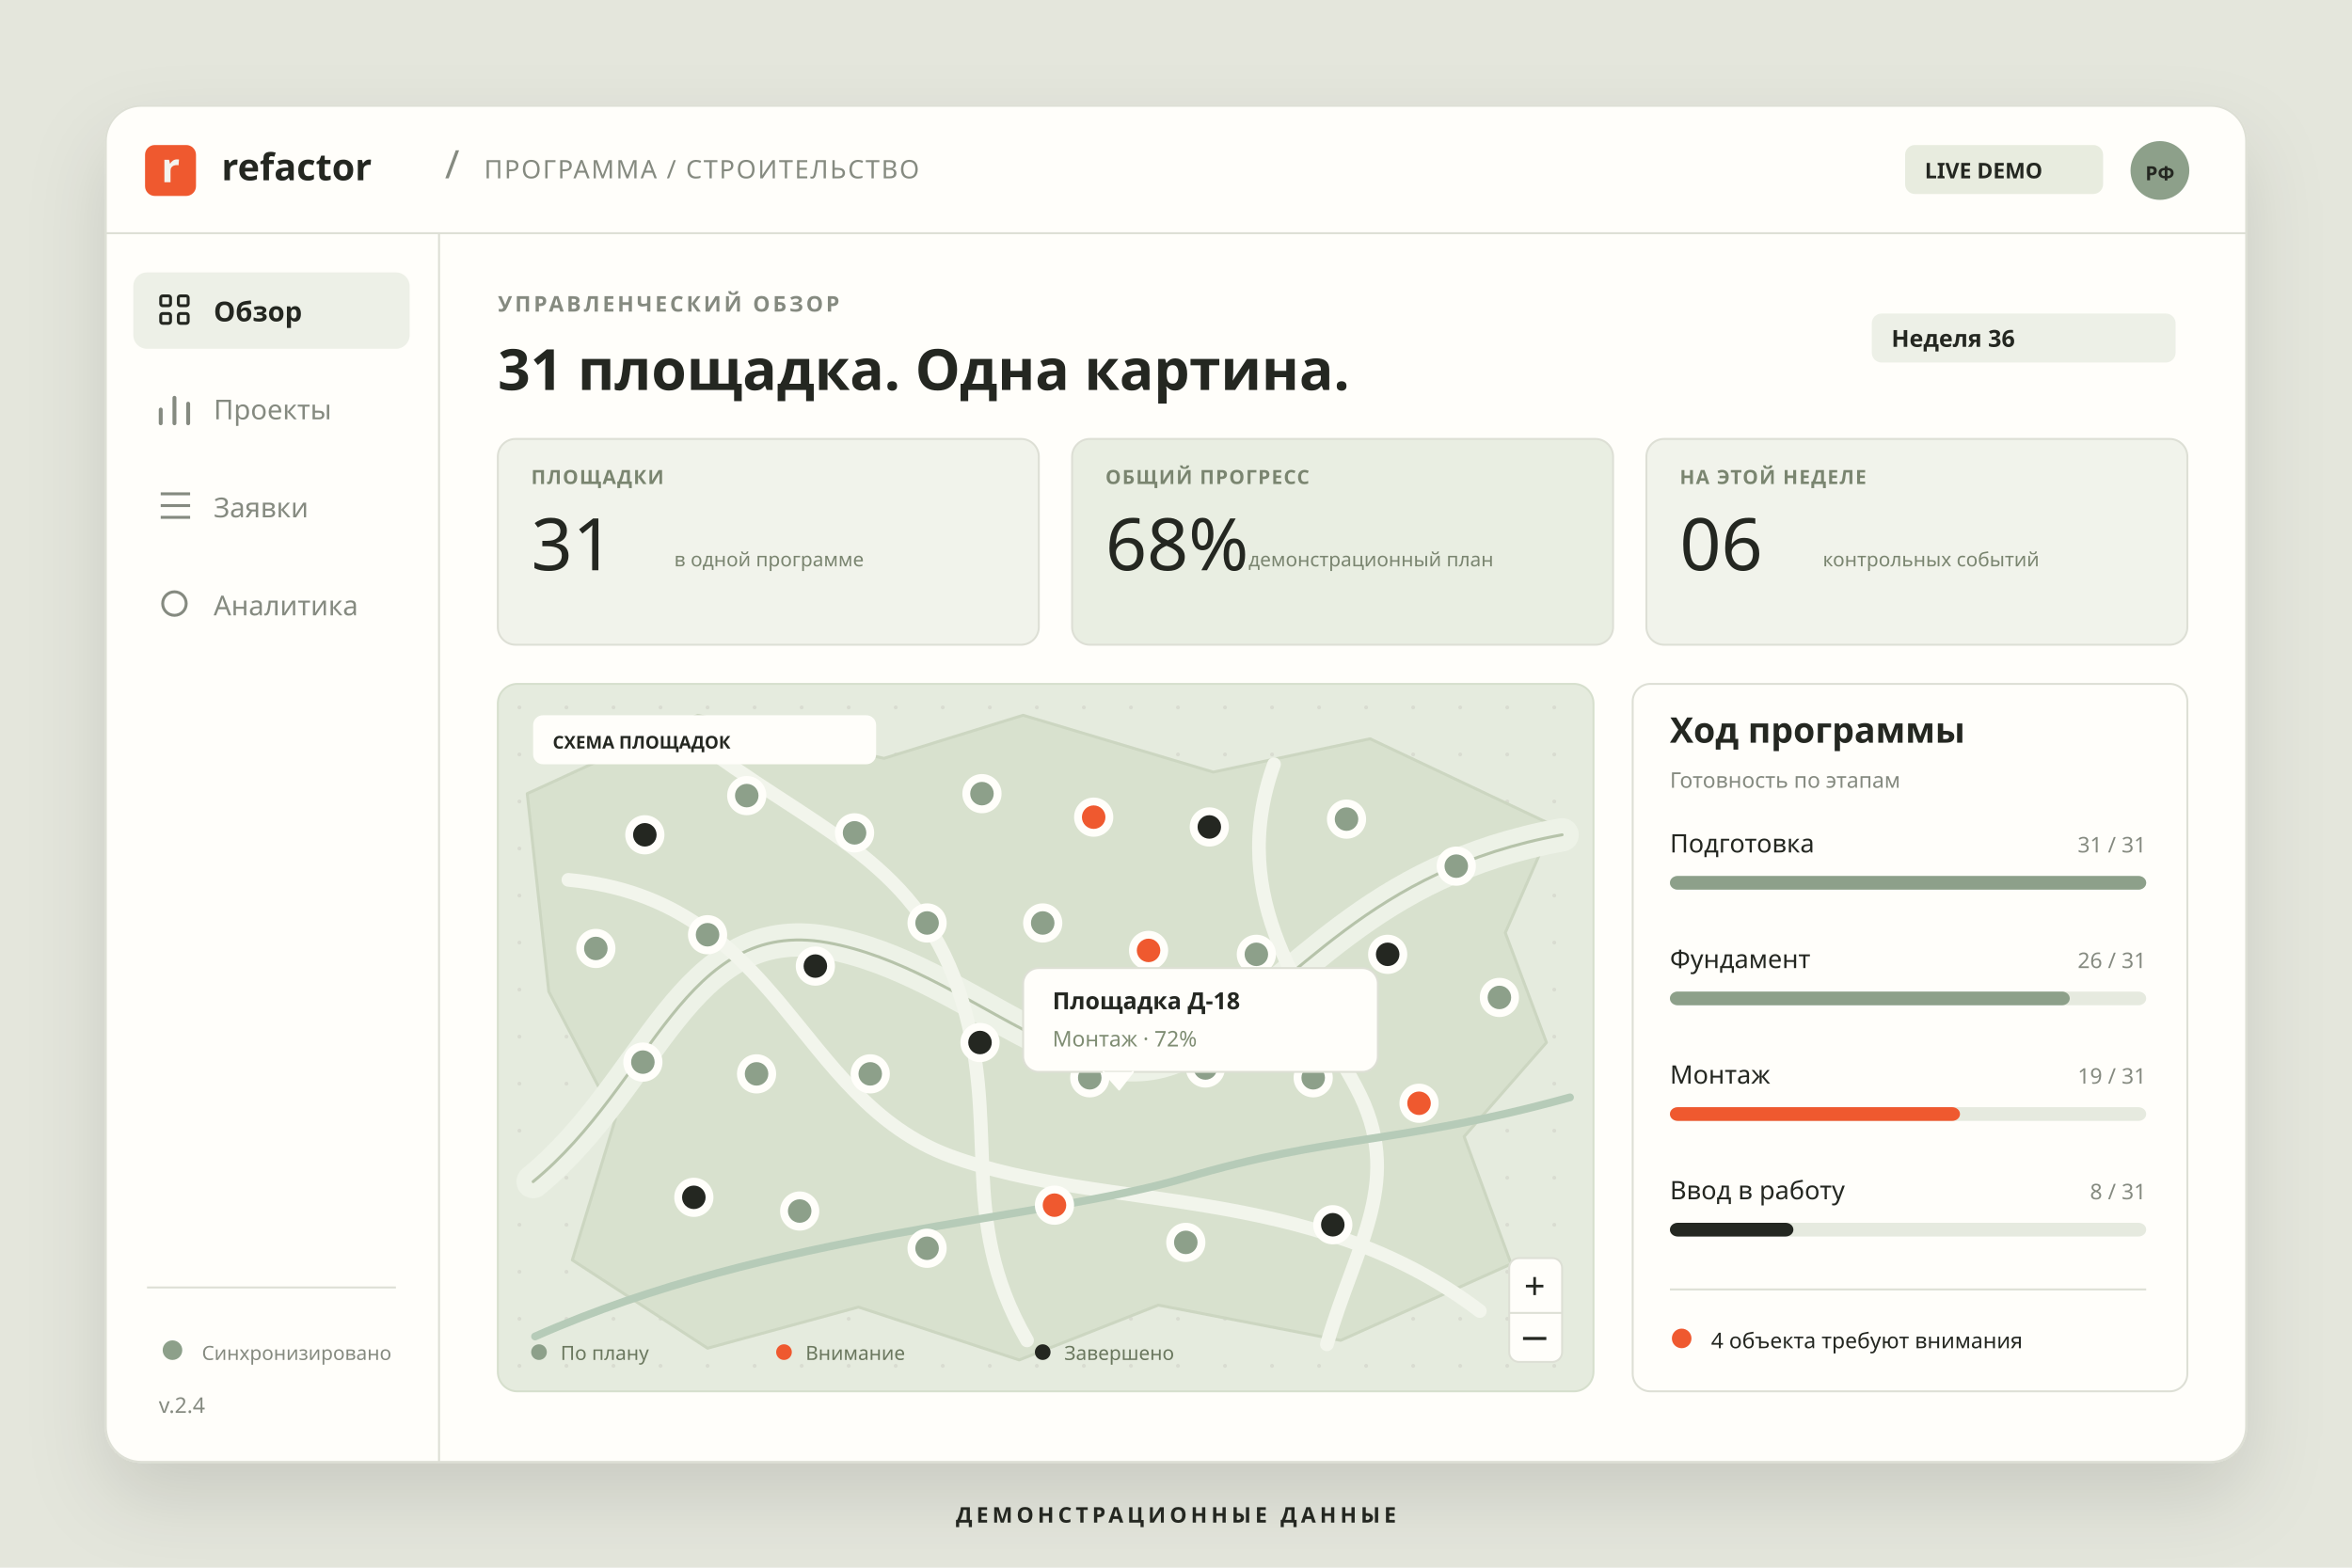
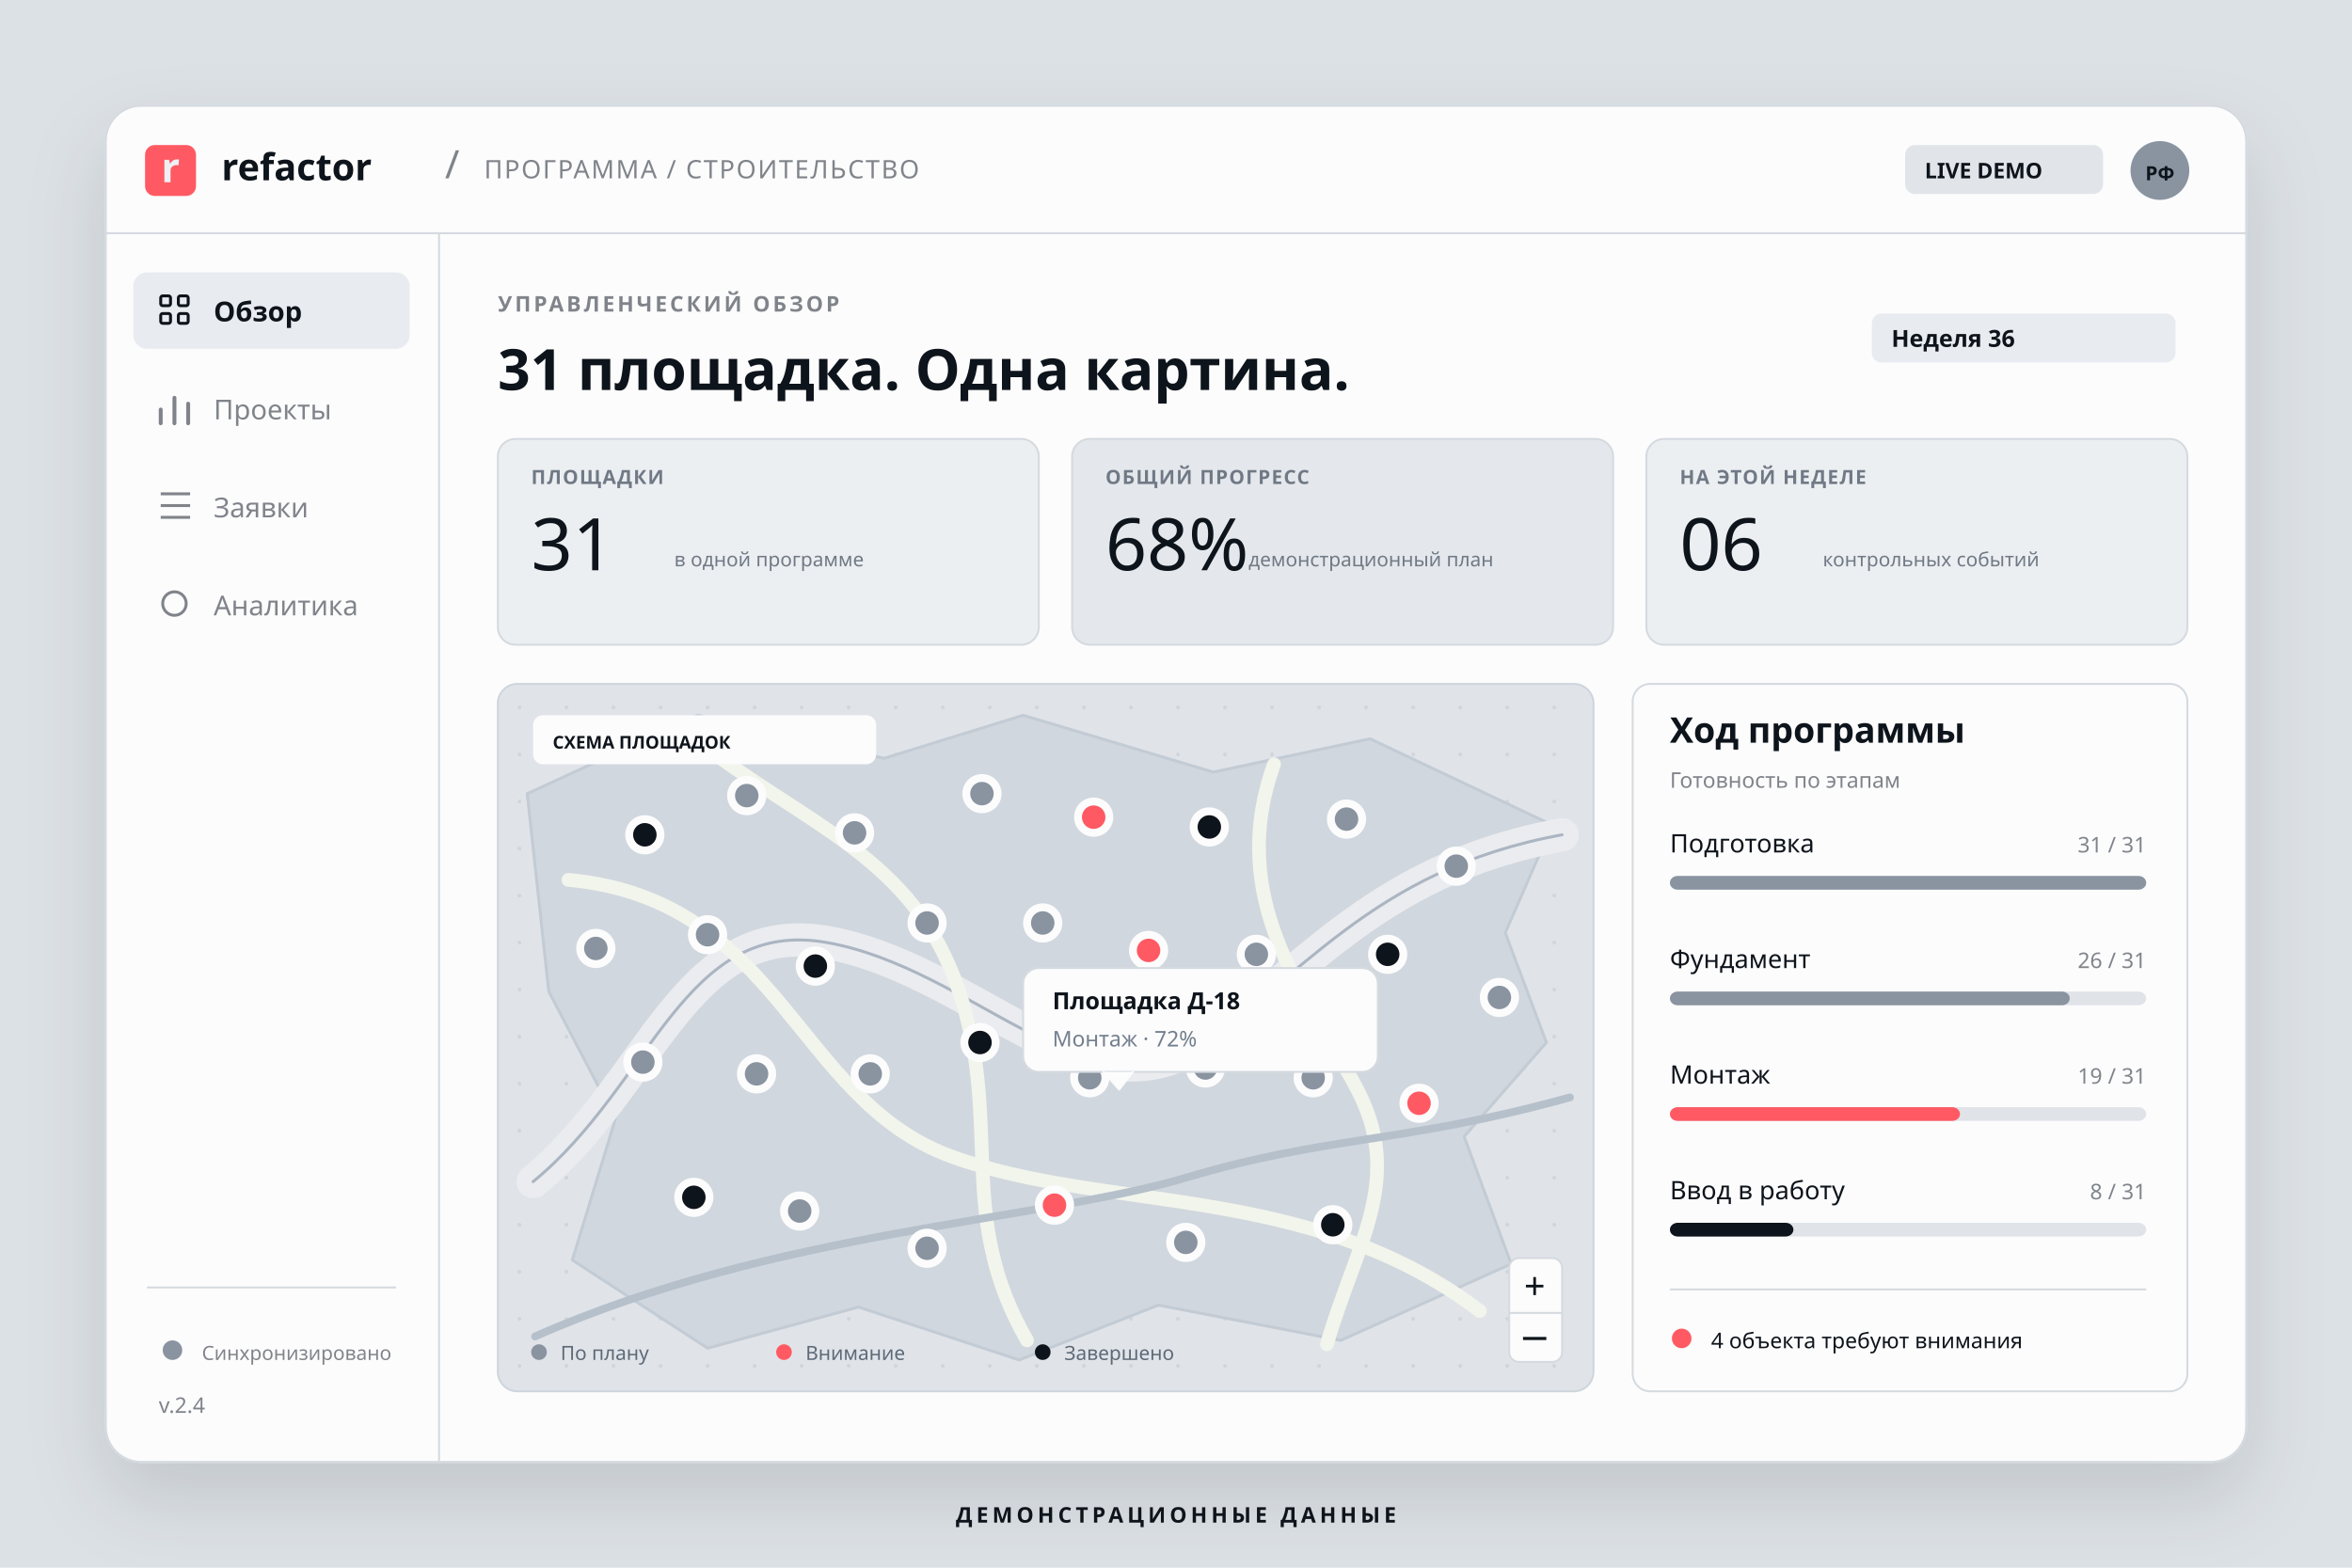
<svg xmlns="http://www.w3.org/2000/svg" width="1200" height="800" viewBox="0 0 1200 800" role="img" aria-labelledby="title desc">
  <defs>
    <filter id="shadow" x="-20%" y="-20%" width="140%" height="150%">
-       <feDropShadow dx="0" dy="18" stdDeviation="20" flood-color="#242721" flood-opacity=".12" />
+       <feDropShadow dx="0" dy="18" stdDeviation="20" flood-color="#0e141b" flood-opacity=".12" />
    </filter>
    <pattern id="dots" width="24" height="24" patternUnits="userSpaceOnUse">
-       <circle cx="1" cy="1" r="1" fill="#d9dcd1" />
+       <circle cx="1" cy="1" r="1" fill="#d1d6dc" />
    </pattern>
  </defs>
  <g font-family="Onest, sans-serif">
-     <rect x="0" y="0" width="1200" height="800" rx="0" fill="#e4e6dc" />
-     <rect x="54" y="54" width="1092" height="692" rx="18" fill="#fffefa" stroke="#dddfd5" stroke-width="1" filter="url(#shadow)" />
-     <line x1="54" y1="119" x2="1146" y2="119" stroke="#dddfd5" stroke-width="1" />
-     <rect x="74" y="74" width="26" height="26" rx="5" fill="#ef592f" />
-     <text x="87" y="93" font-size="21" fill="#f4f3ee" font-weight="650" text-anchor="middle">r</text>
-     <text x="113" y="92" font-size="19" fill="#242721" font-weight="600" text-anchor="start">refactor</text>
-     <text x="227" y="91" font-size="20" fill="#858a80" font-weight="400" text-anchor="start">/</text>
-     <text x="247" y="91" font-size="13" fill="#858a80" font-weight="500" text-anchor="start" letter-spacing=".8">ПРОГРАММА / СТРОИТЕЛЬСТВО</text>
-     <rect x="972" y="74" width="101" height="25" rx="5" fill="#e8ecdf" />
-     <text x="982" y="91" font-size="11" fill="#242721" font-weight="600" text-anchor="start">LIVE DEMO</text>
-     <circle cx="1102" cy="87" r="15" fill="#8da08a" />
-     <text x="1102" y="92" font-size="10" fill="#242721" font-weight="700" text-anchor="middle">РФ</text>
-     <line x1="224" y1="119" x2="224" y2="746" stroke="#dddfd5" stroke-width="1" />
-     <rect x="68" y="139" width="141" height="39" rx="7" fill="#edf0e7" />
-     <rect x="82" y="151" width="5" height="5" rx="1" fill="none" stroke="#242721" stroke-width="1.5" />
-     <rect x="91" y="151" width="5" height="5" rx="1" fill="none" stroke="#242721" stroke-width="1.5" />
-     <rect x="82" y="160" width="5" height="5" rx="1" fill="none" stroke="#242721" stroke-width="1.5" />
-     <rect x="91" y="160" width="5" height="5" rx="1" fill="none" stroke="#242721" stroke-width="1.5" />
-     <text x="109" y="164" font-size="14" fill="#242721" font-weight="550" text-anchor="start">Обзор</text>
-     <path d="M82 216 V209 M89 216 V203 M96 216 V206" fill="none" stroke="#858a80" stroke-width="2" stroke-linecap="round" stroke-linejoin="round" />
-     <text x="109" y="214" font-size="14" fill="#858a80" font-weight="400" text-anchor="start">Проекты</text>
-     <line x1="82" y1="252" x2="97" y2="252" stroke="#858a80" stroke-width="1.5" />
-     <line x1="82" y1="258" x2="97" y2="258" stroke="#858a80" stroke-width="1.5" />
-     <line x1="82" y1="264" x2="97" y2="264" stroke="#858a80" stroke-width="1.5" />
-     <text x="109" y="264" font-size="14" fill="#858a80" font-weight="400" text-anchor="start">Заявки</text>
-     <circle cx="89" cy="308" r="6" fill="none" stroke="#858a80" stroke-width="1.5" />
-     <text x="109" y="314" font-size="14" fill="#858a80" font-weight="400" text-anchor="start">Аналитика</text>
-     <line x1="75" y1="657" x2="202" y2="657" stroke="#dddfd5" stroke-width="1" />
-     <circle cx="88" cy="689" r="5" fill="#8da08a" />
-     <text x="103" y="694" font-size="10" fill="#858a80" font-weight="400" text-anchor="start">Синхронизировано</text>
-     <text x="81" y="721" font-size="11" fill="#858a80" font-weight="400" text-anchor="start">v.2.4</text>
-     <text x="254" y="159" font-size="11" fill="#858a80" font-weight="600" text-anchor="start" letter-spacing="1.4">УПРАВЛЕНЧЕСКИЙ ОБЗОР</text>
-     <text x="254" y="199" font-size="29" fill="#242721" font-weight="550" text-anchor="start">31 площадка. Одна картина.</text>
-     <rect x="955" y="160" width="155" height="25" rx="5" fill="#edf0e7" />
-     <text x="965" y="177" font-size="12" fill="#242721" font-weight="600" text-anchor="start">Неделя 36</text>
-     <rect x="254" y="224" width="276" height="105" rx="9" fill="#f1f3eb" stroke="#dddfd5" stroke-width="1" />
-     <text x="271" y="247" font-size="10" fill="#7a8570" font-weight="600" text-anchor="start" letter-spacing=".6">ПЛОЩАДКИ</text>
-     <text x="271" y="291" font-size="37" fill="#242721" font-weight="500" text-anchor="start">31</text>
-     <text x="344" y="289" font-size="10" fill="#7a8570" font-weight="400" text-anchor="start">в одной программе</text>
-     <rect x="547" y="224" width="276" height="105" rx="9" fill="#e9eee2" stroke="#dddfd5" stroke-width="1" />
-     <text x="564" y="247" font-size="10" fill="#7a8570" font-weight="600" text-anchor="start" letter-spacing=".6">ОБЩИЙ ПРОГРЕСС</text>
-     <text x="564" y="291" font-size="37" fill="#242721" font-weight="500" text-anchor="start">68%</text>
-     <text x="637" y="289" font-size="10" fill="#7a8570" font-weight="400" text-anchor="start">демонстрационный план</text>
-     <rect x="840" y="224" width="276" height="105" rx="9" fill="#f1f3eb" stroke="#dddfd5" stroke-width="1" />
-     <text x="857" y="247" font-size="10" fill="#7a8570" font-weight="600" text-anchor="start" letter-spacing=".6">НА ЭТОЙ НЕДЕЛЕ</text>
-     <text x="857" y="291" font-size="37" fill="#242721" font-weight="500" text-anchor="start">06</text>
-     <text x="930" y="289" font-size="10" fill="#7a8570" font-weight="400" text-anchor="start">контрольных событий</text>
-     <rect x="254" y="349" width="559" height="361" rx="10" fill="#e5ebde" stroke="#d6dfcd" stroke-width="1" />
+     <rect x="0" y="0" width="1200" height="800" rx="0" fill="#dce1e6" />
+     <rect x="54" y="54" width="1092" height="692" rx="18" fill="#fcfcfd" stroke="#d5dadf" stroke-width="1" filter="url(#shadow)" />
+     <line x1="54" y1="119" x2="1146" y2="119" stroke="#d5dadf" stroke-width="1" />
+     <rect x="74" y="74" width="26" height="26" rx="5" fill="#ff5a63" />
+     <text x="87" y="93" font-size="21" fill="#eef0f3" font-weight="650" text-anchor="middle">r</text>
+     <text x="113" y="92" font-size="19" fill="#0e141b" font-weight="600" text-anchor="start">refactor</text>
+     <text x="227" y="91" font-size="20" fill="#80848a" font-weight="400" text-anchor="start">/</text>
+     <text x="247" y="91" font-size="13" fill="#80848a" font-weight="500" text-anchor="start" letter-spacing=".8">ПРОГРАММА / СТРОИТЕЛЬСТВО</text>
+     <rect x="972" y="74" width="101" height="25" rx="5" fill="#e1e5ea" />
+     <text x="982" y="91" font-size="11" fill="#0e141b" font-weight="600" text-anchor="start">LIVE DEMO</text>
+     <circle cx="1102" cy="87" r="15" fill="#8a94a0" />
+     <text x="1102" y="92" font-size="10" fill="#0e141b" font-weight="700" text-anchor="middle">РФ</text>
+     <line x1="224" y1="119" x2="224" y2="746" stroke="#d5dadf" stroke-width="1" />
+     <rect x="68" y="139" width="141" height="39" rx="7" fill="#e8ebef" />
+     <rect x="82" y="151" width="5" height="5" rx="1" fill="none" stroke="#0e141b" stroke-width="1.5" />
+     <rect x="91" y="151" width="5" height="5" rx="1" fill="none" stroke="#0e141b" stroke-width="1.5" />
+     <rect x="82" y="160" width="5" height="5" rx="1" fill="none" stroke="#0e141b" stroke-width="1.5" />
+     <rect x="91" y="160" width="5" height="5" rx="1" fill="none" stroke="#0e141b" stroke-width="1.5" />
+     <text x="109" y="164" font-size="14" fill="#0e141b" font-weight="550" text-anchor="start">Обзор</text>
+     <path d="M82 216 V209 M89 216 V203 M96 216 V206" fill="none" stroke="#80848a" stroke-width="2" stroke-linecap="round" stroke-linejoin="round" />
+     <text x="109" y="214" font-size="14" fill="#80848a" font-weight="400" text-anchor="start">Проекты</text>
+     <line x1="82" y1="252" x2="97" y2="252" stroke="#80848a" stroke-width="1.5" />
+     <line x1="82" y1="258" x2="97" y2="258" stroke="#80848a" stroke-width="1.5" />
+     <line x1="82" y1="264" x2="97" y2="264" stroke="#80848a" stroke-width="1.5" />
+     <text x="109" y="264" font-size="14" fill="#80848a" font-weight="400" text-anchor="start">Заявки</text>
+     <circle cx="89" cy="308" r="6" fill="none" stroke="#80848a" stroke-width="1.5" />
+     <text x="109" y="314" font-size="14" fill="#80848a" font-weight="400" text-anchor="start">Аналитика</text>
+     <line x1="75" y1="657" x2="202" y2="657" stroke="#d5dadf" stroke-width="1" />
+     <circle cx="88" cy="689" r="5" fill="#8a94a0" />
+     <text x="103" y="694" font-size="10" fill="#80848a" font-weight="400" text-anchor="start">Синхронизировано</text>
+     <text x="81" y="721" font-size="11" fill="#80848a" font-weight="400" text-anchor="start">v.2.4</text>
+     <text x="254" y="159" font-size="11" fill="#80848a" font-weight="600" text-anchor="start" letter-spacing="1.4">УПРАВЛЕНЧЕСКИЙ ОБЗОР</text>
+     <text x="254" y="199" font-size="29" fill="#0e141b" font-weight="550" text-anchor="start">31 площадка. Одна картина.</text>
+     <rect x="955" y="160" width="155" height="25" rx="5" fill="#e8ebef" />
+     <text x="965" y="177" font-size="12" fill="#0e141b" font-weight="600" text-anchor="start">Неделя 36</text>
+     <rect x="254" y="224" width="276" height="105" rx="9" fill="#eceff2" stroke="#d5dadf" stroke-width="1" />
+     <text x="271" y="247" font-size="10" fill="#707985" font-weight="600" text-anchor="start" letter-spacing=".6">ПЛОЩАДКИ</text>
+     <text x="271" y="291" font-size="37" fill="#0e141b" font-weight="500" text-anchor="start">31</text>
+     <text x="344" y="289" font-size="10" fill="#707985" font-weight="400" text-anchor="start">в одной программе</text>
+     <rect x="547" y="224" width="276" height="105" rx="9" fill="#e4e8ec" stroke="#d5dadf" stroke-width="1" />
+     <text x="564" y="247" font-size="10" fill="#707985" font-weight="600" text-anchor="start" letter-spacing=".6">ОБЩИЙ ПРОГРЕСС</text>
+     <text x="564" y="291" font-size="37" fill="#0e141b" font-weight="500" text-anchor="start">68%</text>
+     <text x="637" y="289" font-size="10" fill="#707985" font-weight="400" text-anchor="start">демонстрационный план</text>
+     <rect x="840" y="224" width="276" height="105" rx="9" fill="#eceff2" stroke="#d5dadf" stroke-width="1" />
+     <text x="857" y="247" font-size="10" fill="#707985" font-weight="600" text-anchor="start" letter-spacing=".6">НА ЭТОЙ НЕДЕЛЕ</text>
+     <text x="857" y="291" font-size="37" fill="#0e141b" font-weight="500" text-anchor="start">06</text>
+     <text x="930" y="289" font-size="10" fill="#707985" font-weight="400" text-anchor="start">контрольных событий</text>
+     <rect x="254" y="349" width="559" height="361" rx="10" fill="#e0e4e9" stroke="#cfd5dd" stroke-width="1" />
    <rect x="254" y="349" width="559" height="361" rx="10" fill="url(#dots)" />
-     <path d="M269 405 L356 365 L451 387 L522 365 L619 394 L699 377 L792 421 L768 476 L789 532 L747 580 L771 645 L684 684 L591 666 L520 694 L438 667 L361 688 L292 643 L314 571 L280 506 Z" fill="#d8e1ce" stroke="#ccd6c1" stroke-width="1.5" stroke-linecap="round" stroke-linejoin="round" />
-     <path d="M272 603 C333 553 349 468 422 481 S553 568 608 535 S698 444 797 426" fill="none" stroke="#edf2e7" stroke-width="17" stroke-linecap="round" stroke-linejoin="round" />
-     <path d="M272 603 C333 553 349 468 422 481 S553 568 608 535 S698 444 797 426" fill="none" stroke="#b6c3aa" stroke-width="1.5" stroke-linecap="round" stroke-linejoin="round" />
+     <path d="M269 405 L356 365 L451 387 L522 365 L619 394 L699 377 L792 421 L768 476 L789 532 L747 580 L771 645 L684 684 L591 666 L520 694 L438 667 L361 688 L292 643 L314 571 L280 506 Z" fill="#d1d7de" stroke="#c3cbd4" stroke-width="1.5" stroke-linecap="round" stroke-linejoin="round" />
+     <path d="M272 603 C333 553 349 468 422 481 S553 568 608 535 S698 444 797 426" fill="none" stroke="#eaecef" stroke-width="17" stroke-linecap="round" stroke-linejoin="round" />
+     <path d="M272 603 C333 553 349 468 422 481 S553 568 608 535 S698 444 797 426" fill="none" stroke="#abb5c2" stroke-width="1.5" stroke-linecap="round" stroke-linejoin="round" />
    <path d="M353 376 C412 422 466 437 489 505 S487 620 524 684 M290 449 C398 459 406 561 485 590 S668 603 755 669 M650 390 C625 460 667 508 692 555 S692 634 677 686" fill="none" stroke="#f2f5ec" stroke-width="7" stroke-linecap="round" stroke-linejoin="round" />
-     <path d="M273 682 C395 628 531 623 605 601 S714 584 801 560" fill="none" stroke="#b6cbb8" stroke-width="4" stroke-linecap="round" stroke-linejoin="round" />
-     <circle cx="329" cy="426" r="10" fill="#fffefa" />
-     <circle cx="329" cy="426" r="6" fill="#242721" />
-     <circle cx="381" cy="406" r="10" fill="#fffefa" />
-     <circle cx="381" cy="406" r="6" fill="#8da08a" />
-     <circle cx="436" cy="425" r="10" fill="#fffefa" />
-     <circle cx="436" cy="425" r="6" fill="#8da08a" />
-     <circle cx="501" cy="405" r="10" fill="#fffefa" />
-     <circle cx="501" cy="405" r="6" fill="#8da08a" />
-     <circle cx="558" cy="417" r="10" fill="#fffefa" />
-     <circle cx="558" cy="417" r="6" fill="#ef592f" />
-     <circle cx="617" cy="422" r="10" fill="#fffefa" />
-     <circle cx="617" cy="422" r="6" fill="#242721" />
-     <circle cx="687" cy="418" r="10" fill="#fffefa" />
-     <circle cx="687" cy="418" r="6" fill="#8da08a" />
-     <circle cx="743" cy="442" r="10" fill="#fffefa" />
-     <circle cx="743" cy="442" r="6" fill="#8da08a" />
-     <circle cx="304" cy="484" r="10" fill="#fffefa" />
-     <circle cx="304" cy="484" r="6" fill="#8da08a" />
-     <circle cx="361" cy="477" r="10" fill="#fffefa" />
-     <circle cx="361" cy="477" r="6" fill="#8da08a" />
-     <circle cx="416" cy="493" r="10" fill="#fffefa" />
-     <circle cx="416" cy="493" r="6" fill="#242721" />
-     <circle cx="473" cy="471" r="10" fill="#fffefa" />
-     <circle cx="473" cy="471" r="6" fill="#8da08a" />
-     <circle cx="532" cy="471" r="10" fill="#fffefa" />
-     <circle cx="532" cy="471" r="6" fill="#8da08a" />
-     <circle cx="586" cy="485" r="10" fill="#fffefa" />
-     <circle cx="586" cy="485" r="6" fill="#ef592f" />
-     <circle cx="641" cy="487" r="10" fill="#fffefa" />
-     <circle cx="641" cy="487" r="6" fill="#8da08a" />
-     <circle cx="708" cy="487" r="10" fill="#fffefa" />
-     <circle cx="708" cy="487" r="6" fill="#242721" />
-     <circle cx="765" cy="509" r="10" fill="#fffefa" />
-     <circle cx="765" cy="509" r="6" fill="#8da08a" />
-     <circle cx="328" cy="542" r="10" fill="#fffefa" />
-     <circle cx="328" cy="542" r="6" fill="#8da08a" />
-     <circle cx="386" cy="548" r="10" fill="#fffefa" />
-     <circle cx="386" cy="548" r="6" fill="#8da08a" />
-     <circle cx="444" cy="548" r="10" fill="#fffefa" />
-     <circle cx="444" cy="548" r="6" fill="#8da08a" />
-     <circle cx="500" cy="532" r="10" fill="#fffefa" />
-     <circle cx="500" cy="532" r="6" fill="#242721" />
-     <circle cx="556" cy="550" r="10" fill="#fffefa" />
-     <circle cx="556" cy="550" r="6" fill="#8da08a" />
-     <circle cx="615" cy="545" r="10" fill="#fffefa" />
-     <circle cx="615" cy="545" r="6" fill="#8da08a" />
-     <circle cx="670" cy="550" r="10" fill="#fffefa" />
-     <circle cx="670" cy="550" r="6" fill="#8da08a" />
-     <circle cx="724" cy="563" r="10" fill="#fffefa" />
-     <circle cx="724" cy="563" r="6" fill="#ef592f" />
-     <circle cx="354" cy="611" r="10" fill="#fffefa" />
-     <circle cx="354" cy="611" r="6" fill="#242721" />
-     <circle cx="408" cy="618" r="10" fill="#fffefa" />
-     <circle cx="408" cy="618" r="6" fill="#8da08a" />
-     <circle cx="473" cy="637" r="10" fill="#fffefa" />
-     <circle cx="473" cy="637" r="6" fill="#8da08a" />
-     <circle cx="538" cy="615" r="10" fill="#fffefa" />
-     <circle cx="538" cy="615" r="6" fill="#ef592f" />
-     <circle cx="605" cy="634" r="10" fill="#fffefa" />
-     <circle cx="605" cy="634" r="6" fill="#8da08a" />
-     <circle cx="680" cy="625" r="10" fill="#fffefa" />
-     <circle cx="680" cy="625" r="6" fill="#242721" />
-     <rect x="522" y="494" width="181" height="53" rx="8" fill="#fffefa" stroke="#dddfd5" stroke-width="1" />
-     <text x="537" y="515" font-size="12" fill="#242721" font-weight="600" text-anchor="start">Площадка Д-18</text>
-     <text x="537" y="534" font-size="11" fill="#7f8d73" font-weight="400" text-anchor="start">Монтаж · 72%</text>
-     <path d="M563 547 l8 9 l7 -9" fill="#fffefa" stroke="#fffefa" stroke-width="1" stroke-linecap="round" stroke-linejoin="round" />
-     <rect x="272" y="365" width="175" height="25" rx="5" fill="#fffefa" />
-     <text x="282" y="382" font-size="9" fill="#242721" font-weight="600" text-anchor="start">СХЕМА ПЛОЩАДОК</text>
-     <rect x="770" y="642" width="27" height="53" rx="5" fill="#fffefa" stroke="#dddfd5" stroke-width="1" />
-     <text x="783" y="663" font-size="19" fill="#242721" font-weight="400" text-anchor="middle">+</text>
-     <line x1="770" y1="670" x2="797" y2="670" stroke="#dddfd5" stroke-width="1" />
-     <text x="783" y="689" font-size="19" fill="#242721" font-weight="400" text-anchor="middle">−</text>
-     <circle cx="275" cy="690" r="4" fill="#8da08a" />
-     <text x="286" y="694" font-size="10" fill="#6a775e" font-weight="400" text-anchor="start">По плану</text>
-     <circle cx="400" cy="690" r="4" fill="#ef592f" />
-     <text x="411" y="694" font-size="10" fill="#6a775e" font-weight="400" text-anchor="start">Внимание</text>
-     <circle cx="532" cy="690" r="4" fill="#242721" />
-     <text x="543" y="694" font-size="10" fill="#6a775e" font-weight="400" text-anchor="start">Завершено</text>
-     <rect x="833" y="349" width="283" height="361" rx="9" fill="#fffefa" stroke="#dddfd5" stroke-width="1" />
-     <text x="852" y="379" font-size="18" fill="#242721" font-weight="550" text-anchor="start">Ход программы</text>
-     <text x="852" y="402" font-size="11" fill="#858a80" font-weight="400" text-anchor="start">Готовность по этапам</text>
-     <text x="852" y="435" font-size="13" fill="#242721" font-weight="500" text-anchor="start">Подготовка</text>
-     <text x="1095" y="435" font-size="11" fill="#858a80" font-weight="400" text-anchor="end">31 / 31</text>
-     <rect x="852" y="447" width="243" height="7" rx="4" fill="#e6eadf" />
-     <rect x="852" y="447" width="243" height="7" rx="4" fill="#8da08a" />
-     <text x="852" y="494" font-size="13" fill="#242721" font-weight="500" text-anchor="start">Фундамент</text>
-     <text x="1095" y="494" font-size="11" fill="#858a80" font-weight="400" text-anchor="end">26 / 31</text>
-     <rect x="852" y="506" width="243" height="7" rx="4" fill="#e6eadf" />
-     <rect x="852" y="506" width="204" height="7" rx="4" fill="#8da08a" />
-     <text x="852" y="553" font-size="13" fill="#242721" font-weight="500" text-anchor="start">Монтаж</text>
-     <text x="1095" y="553" font-size="11" fill="#858a80" font-weight="400" text-anchor="end">19 / 31</text>
-     <rect x="852" y="565" width="243" height="7" rx="4" fill="#e6eadf" />
-     <rect x="852" y="565" width="148" height="7" rx="4" fill="#ef592f" />
-     <text x="852" y="612" font-size="13" fill="#242721" font-weight="500" text-anchor="start">Ввод в работу</text>
-     <text x="1095" y="612" font-size="11" fill="#858a80" font-weight="400" text-anchor="end">8 / 31</text>
-     <rect x="852" y="624" width="243" height="7" rx="4" fill="#e6eadf" />
-     <rect x="852" y="624" width="63" height="7" rx="4" fill="#242721" />
-     <line x1="852" y1="658" x2="1095" y2="658" stroke="#dddfd5" stroke-width="1" />
-     <circle cx="858" cy="683" r="5" fill="#ef592f" />
-     <text x="873" y="688" font-size="11" fill="#242721" font-weight="500" text-anchor="start">4 объекта требуют внимания</text>
-     <text x="600" y="777" font-size="11" fill="#242721" font-weight="600" text-anchor="middle" letter-spacing="2">ДЕМОНСТРАЦИОННЫЕ ДАННЫЕ</text>
+     <path d="M273 682 C395 628 531 623 605 601 S714 584 801 560" fill="none" stroke="#b6c0cb" stroke-width="4" stroke-linecap="round" stroke-linejoin="round" />
+     <circle cx="329" cy="426" r="10" fill="#fcfcfd" />
+     <circle cx="329" cy="426" r="6" fill="#0e141b" />
+     <circle cx="381" cy="406" r="10" fill="#fcfcfd" />
+     <circle cx="381" cy="406" r="6" fill="#8a94a0" />
+     <circle cx="436" cy="425" r="10" fill="#fcfcfd" />
+     <circle cx="436" cy="425" r="6" fill="#8a94a0" />
+     <circle cx="501" cy="405" r="10" fill="#fcfcfd" />
+     <circle cx="501" cy="405" r="6" fill="#8a94a0" />
+     <circle cx="558" cy="417" r="10" fill="#fcfcfd" />
+     <circle cx="558" cy="417" r="6" fill="#ff5a63" />
+     <circle cx="617" cy="422" r="10" fill="#fcfcfd" />
+     <circle cx="617" cy="422" r="6" fill="#0e141b" />
+     <circle cx="687" cy="418" r="10" fill="#fcfcfd" />
+     <circle cx="687" cy="418" r="6" fill="#8a94a0" />
+     <circle cx="743" cy="442" r="10" fill="#fcfcfd" />
+     <circle cx="743" cy="442" r="6" fill="#8a94a0" />
+     <circle cx="304" cy="484" r="10" fill="#fcfcfd" />
+     <circle cx="304" cy="484" r="6" fill="#8a94a0" />
+     <circle cx="361" cy="477" r="10" fill="#fcfcfd" />
+     <circle cx="361" cy="477" r="6" fill="#8a94a0" />
+     <circle cx="416" cy="493" r="10" fill="#fcfcfd" />
+     <circle cx="416" cy="493" r="6" fill="#0e141b" />
+     <circle cx="473" cy="471" r="10" fill="#fcfcfd" />
+     <circle cx="473" cy="471" r="6" fill="#8a94a0" />
+     <circle cx="532" cy="471" r="10" fill="#fcfcfd" />
+     <circle cx="532" cy="471" r="6" fill="#8a94a0" />
+     <circle cx="586" cy="485" r="10" fill="#fcfcfd" />
+     <circle cx="586" cy="485" r="6" fill="#ff5a63" />
+     <circle cx="641" cy="487" r="10" fill="#fcfcfd" />
+     <circle cx="641" cy="487" r="6" fill="#8a94a0" />
+     <circle cx="708" cy="487" r="10" fill="#fcfcfd" />
+     <circle cx="708" cy="487" r="6" fill="#0e141b" />
+     <circle cx="765" cy="509" r="10" fill="#fcfcfd" />
+     <circle cx="765" cy="509" r="6" fill="#8a94a0" />
+     <circle cx="328" cy="542" r="10" fill="#fcfcfd" />
+     <circle cx="328" cy="542" r="6" fill="#8a94a0" />
+     <circle cx="386" cy="548" r="10" fill="#fcfcfd" />
+     <circle cx="386" cy="548" r="6" fill="#8a94a0" />
+     <circle cx="444" cy="548" r="10" fill="#fcfcfd" />
+     <circle cx="444" cy="548" r="6" fill="#8a94a0" />
+     <circle cx="500" cy="532" r="10" fill="#fcfcfd" />
+     <circle cx="500" cy="532" r="6" fill="#0e141b" />
+     <circle cx="556" cy="550" r="10" fill="#fcfcfd" />
+     <circle cx="556" cy="550" r="6" fill="#8a94a0" />
+     <circle cx="615" cy="545" r="10" fill="#fcfcfd" />
+     <circle cx="615" cy="545" r="6" fill="#8a94a0" />
+     <circle cx="670" cy="550" r="10" fill="#fcfcfd" />
+     <circle cx="670" cy="550" r="6" fill="#8a94a0" />
+     <circle cx="724" cy="563" r="10" fill="#fcfcfd" />
+     <circle cx="724" cy="563" r="6" fill="#ff5a63" />
+     <circle cx="354" cy="611" r="10" fill="#fcfcfd" />
+     <circle cx="354" cy="611" r="6" fill="#0e141b" />
+     <circle cx="408" cy="618" r="10" fill="#fcfcfd" />
+     <circle cx="408" cy="618" r="6" fill="#8a94a0" />
+     <circle cx="473" cy="637" r="10" fill="#fcfcfd" />
+     <circle cx="473" cy="637" r="6" fill="#8a94a0" />
+     <circle cx="538" cy="615" r="10" fill="#fcfcfd" />
+     <circle cx="538" cy="615" r="6" fill="#ff5a63" />
+     <circle cx="605" cy="634" r="10" fill="#fcfcfd" />
+     <circle cx="605" cy="634" r="6" fill="#8a94a0" />
+     <circle cx="680" cy="625" r="10" fill="#fcfcfd" />
+     <circle cx="680" cy="625" r="6" fill="#0e141b" />
+     <rect x="522" y="494" width="181" height="53" rx="8" fill="#fcfcfd" stroke="#d5dadf" stroke-width="1" />
+     <text x="537" y="515" font-size="12" fill="#0e141b" font-weight="600" text-anchor="start">Площадка Д-18</text>
+     <text x="537" y="534" font-size="11" fill="#737f8d" font-weight="400" text-anchor="start">Монтаж · 72%</text>
+     <path d="M563 547 l8 9 l7 -9" fill="#fcfcfd" stroke="#fcfcfd" stroke-width="1" stroke-linecap="round" stroke-linejoin="round" />
+     <rect x="272" y="365" width="175" height="25" rx="5" fill="#fcfcfd" />
+     <text x="282" y="382" font-size="9" fill="#0e141b" font-weight="600" text-anchor="start">СХЕМА ПЛОЩАДОК</text>
+     <rect x="770" y="642" width="27" height="53" rx="5" fill="#fcfcfd" stroke="#d5dadf" stroke-width="1" />
+     <text x="783" y="663" font-size="19" fill="#0e141b" font-weight="400" text-anchor="middle">+</text>
+     <line x1="770" y1="670" x2="797" y2="670" stroke="#d5dadf" stroke-width="1" />
+     <text x="783" y="689" font-size="19" fill="#0e141b" font-weight="400" text-anchor="middle">−</text>
+     <circle cx="275" cy="690" r="4" fill="#8a94a0" />
+     <text x="286" y="694" font-size="10" fill="#5e6977" font-weight="400" text-anchor="start">По плану</text>
+     <circle cx="400" cy="690" r="4" fill="#ff5a63" />
+     <text x="411" y="694" font-size="10" fill="#5e6977" font-weight="400" text-anchor="start">Внимание</text>
+     <circle cx="532" cy="690" r="4" fill="#0e141b" />
+     <text x="543" y="694" font-size="10" fill="#5e6977" font-weight="400" text-anchor="start">Завершено</text>
+     <rect x="833" y="349" width="283" height="361" rx="9" fill="#fcfcfd" stroke="#d5dadf" stroke-width="1" />
+     <text x="852" y="379" font-size="18" fill="#0e141b" font-weight="550" text-anchor="start">Ход программы</text>
+     <text x="852" y="402" font-size="11" fill="#80848a" font-weight="400" text-anchor="start">Готовность по этапам</text>
+     <text x="852" y="435" font-size="13" fill="#0e141b" font-weight="500" text-anchor="start">Подготовка</text>
+     <text x="1095" y="435" font-size="11" fill="#80848a" font-weight="400" text-anchor="end">31 / 31</text>
+     <rect x="852" y="447" width="243" height="7" rx="4" fill="#e0e4e9" />
+     <rect x="852" y="447" width="243" height="7" rx="4" fill="#8a94a0" />
+     <text x="852" y="494" font-size="13" fill="#0e141b" font-weight="500" text-anchor="start">Фундамент</text>
+     <text x="1095" y="494" font-size="11" fill="#80848a" font-weight="400" text-anchor="end">26 / 31</text>
+     <rect x="852" y="506" width="243" height="7" rx="4" fill="#e0e4e9" />
+     <rect x="852" y="506" width="204" height="7" rx="4" fill="#8a94a0" />
+     <text x="852" y="553" font-size="13" fill="#0e141b" font-weight="500" text-anchor="start">Монтаж</text>
+     <text x="1095" y="553" font-size="11" fill="#80848a" font-weight="400" text-anchor="end">19 / 31</text>
+     <rect x="852" y="565" width="243" height="7" rx="4" fill="#e0e4e9" />
+     <rect x="852" y="565" width="148" height="7" rx="4" fill="#ff5a63" />
+     <text x="852" y="612" font-size="13" fill="#0e141b" font-weight="500" text-anchor="start">Ввод в работу</text>
+     <text x="1095" y="612" font-size="11" fill="#80848a" font-weight="400" text-anchor="end">8 / 31</text>
+     <rect x="852" y="624" width="243" height="7" rx="4" fill="#e0e4e9" />
+     <rect x="852" y="624" width="63" height="7" rx="4" fill="#0e141b" />
+     <line x1="852" y1="658" x2="1095" y2="658" stroke="#d5dadf" stroke-width="1" />
+     <circle cx="858" cy="683" r="5" fill="#ff5a63" />
+     <text x="873" y="688" font-size="11" fill="#0e141b" font-weight="500" text-anchor="start">4 объекта требуют внимания</text>
+     <text x="600" y="777" font-size="11" fill="#0e141b" font-weight="600" text-anchor="middle" letter-spacing="2">ДЕМОНСТРАЦИОННЫЕ ДАННЫЕ</text>
  </g>
</svg>
